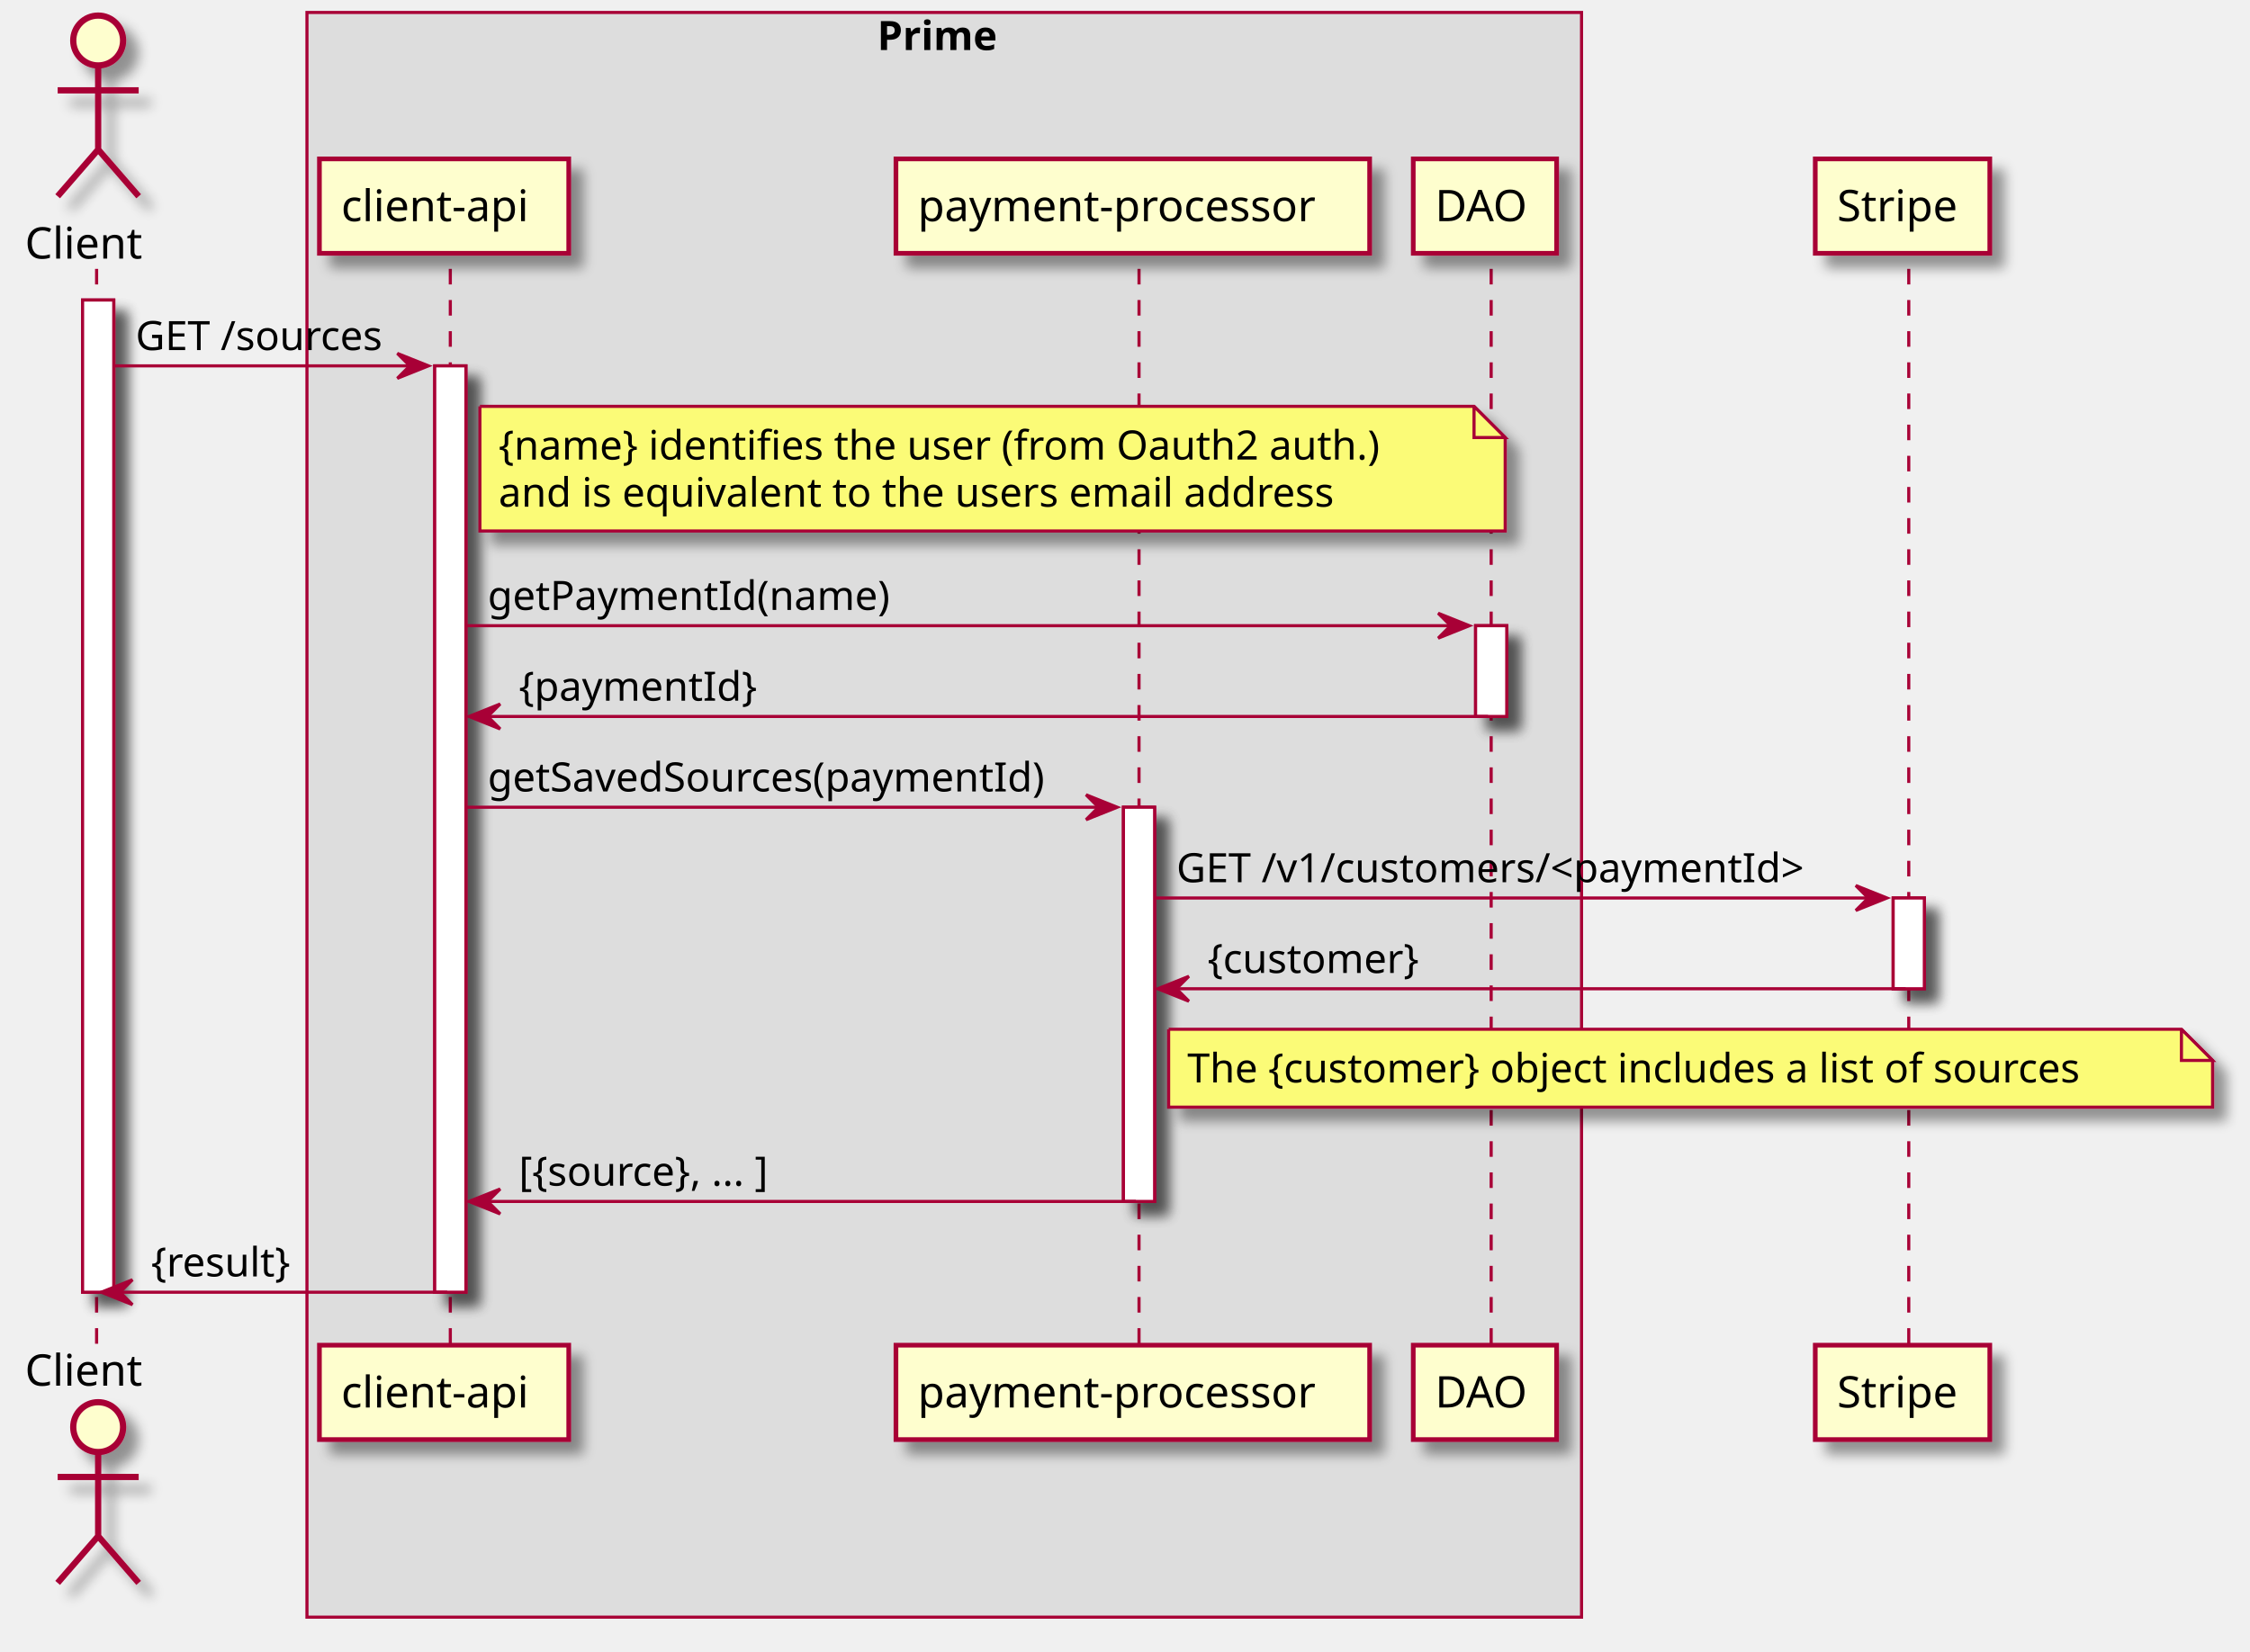
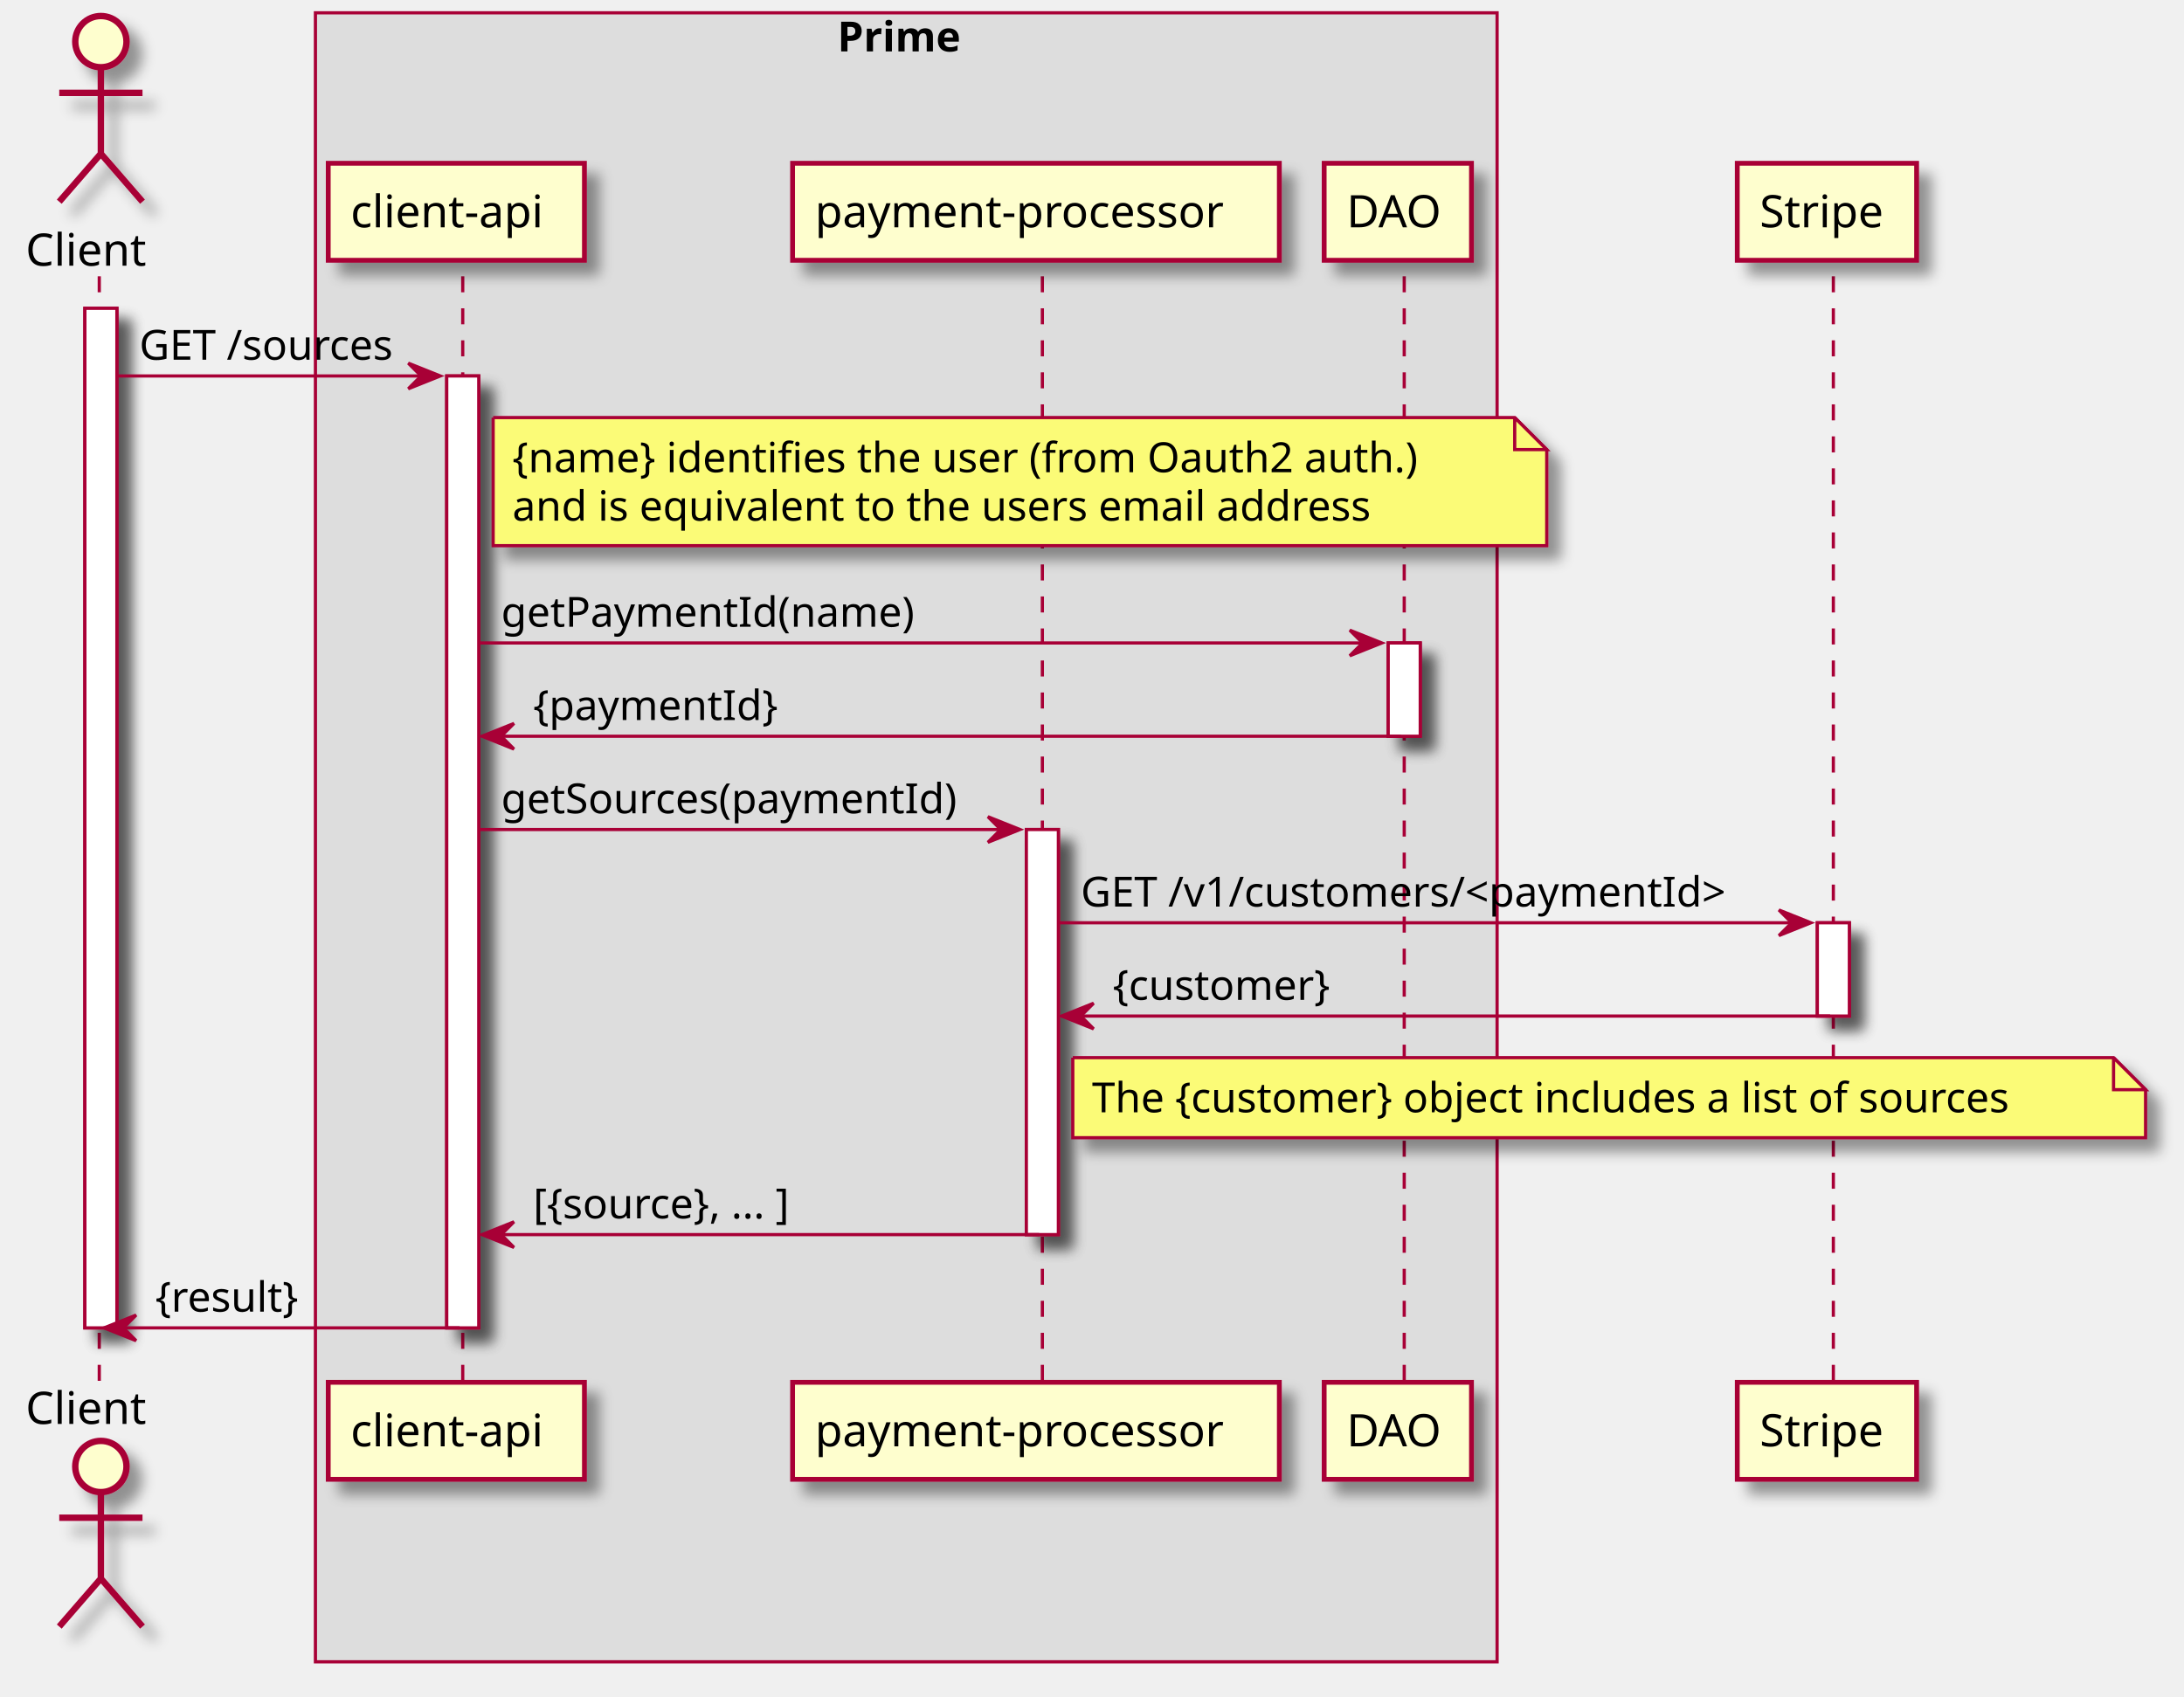
- <svg xmlns="http://www.w3.org/2000/svg" contentScriptType="application/ecmascript" contentStyleType="text/css" height="530px" preserveAspectRatio="none" style="width:722px;height:530px;" version="1.1" viewBox="0 0 722 530" width="722px" zoomAndPan="magnify">
+ <svg xmlns="http://www.w3.org/2000/svg" contentScriptType="application/ecmascript" contentStyleType="text/css" height="530px" preserveAspectRatio="none" style="width:682px;height:530px;" version="1.1" viewBox="0 0 682 530" width="682px" zoomAndPan="magnify">
  <defs>
-     <filter height="300%" id="f1k03ztkfhq18d" width="300%" x="-1" y="-1">
+     <filter height="300%" id="fqn2o80pf1mhm" width="300%" x="-1" y="-1">
      <feGaussianBlur result="blurOut" stdDeviation="2.0" />
      <feColorMatrix in="blurOut" result="blurOut2" type="matrix" values="0 0 0 0 0 0 0 0 0 0 0 0 0 0 0 0 0 0 .4 0" />
      <feOffset dx="4.0" dy="4.0" in="blurOut2" result="blurOut3" />
      <feBlend in="SourceGraphic" in2="blurOut3" mode="normal" />
    </filter>
  </defs>
  <g>
-     <rect fill="#DDDDDD" height="515.055" style="stroke: #A80036; stroke-width: 1.0;" width="409" x="98.5" y="4" />
-     <text fill="#000000" font-family="sans-serif" font-size="13" font-weight="bold" lengthAdjust="spacingAndGlyphs" textLength="43" x="281.5" y="16.067">Prime</text>
-     <rect fill="#FFFFFF" filter="url(#f1k03ztkfhq18d)" height="318.461" style="stroke: #A80036; stroke-width: 1.0;" width="10" x="26.5" y="96.297" />
-     <rect fill="#FFFFFF" filter="url(#f1k03ztkfhq18d)" height="297.328" style="stroke: #A80036; stroke-width: 1.0;" width="10" x="139.5" y="117.43" />
-     <rect fill="#FFFFFF" filter="url(#f1k03ztkfhq18d)" height="126.531" style="stroke: #A80036; stroke-width: 1.0;" width="10" x="360.5" y="259.094" />
-     <rect fill="#FFFFFF" filter="url(#f1k03ztkfhq18d)" height="29.133" style="stroke: #A80036; stroke-width: 1.0;" width="10" x="473.5" y="200.828" />
-     <rect fill="#FFFFFF" filter="url(#f1k03ztkfhq18d)" height="29.133" style="stroke: #A80036; stroke-width: 1.0;" width="10" x="607.5" y="288.227" />
+     <rect fill="#DDDDDD" height="515.055" style="stroke: #A80036; stroke-width: 1.0;" width="369" x="98.5" y="4" />
+     <text fill="#000000" font-family="sans-serif" font-size="13" font-weight="bold" lengthAdjust="spacingAndGlyphs" textLength="43" x="261.5" y="16.067">Prime</text>
+     <rect fill="#FFFFFF" filter="url(#fqn2o80pf1mhm)" height="318.461" style="stroke: #A80036; stroke-width: 1.0;" width="10" x="26.5" y="96.297" />
+     <rect fill="#FFFFFF" filter="url(#fqn2o80pf1mhm)" height="297.328" style="stroke: #A80036; stroke-width: 1.0;" width="10" x="139.5" y="117.43" />
+     <rect fill="#FFFFFF" filter="url(#fqn2o80pf1mhm)" height="126.531" style="stroke: #A80036; stroke-width: 1.0;" width="10" x="320.5" y="259.094" />
+     <rect fill="#FFFFFF" filter="url(#fqn2o80pf1mhm)" height="29.133" style="stroke: #A80036; stroke-width: 1.0;" width="10" x="433.5" y="200.828" />
+     <rect fill="#FFFFFF" filter="url(#fqn2o80pf1mhm)" height="29.133" style="stroke: #A80036; stroke-width: 1.0;" width="10" x="567.5" y="288.227" />
    <line style="stroke: #A80036; stroke-width: 1.0; stroke-dasharray: 5.0,5.0;" x1="31" x2="31" y1="86.297" y2="432.758" />
    <line style="stroke: #A80036; stroke-width: 1.0; stroke-dasharray: 5.0,5.0;" x1="144.5" x2="144.5" y1="86.297" y2="432.758" />
-     <line style="stroke: #A80036; stroke-width: 1.0; stroke-dasharray: 5.0,5.0;" x1="365.5" x2="365.5" y1="86.297" y2="432.758" />
-     <line style="stroke: #A80036; stroke-width: 1.0; stroke-dasharray: 5.0,5.0;" x1="478.5" x2="478.5" y1="86.297" y2="432.758" />
-     <line style="stroke: #A80036; stroke-width: 1.0; stroke-dasharray: 5.0,5.0;" x1="612.5" x2="612.5" y1="86.297" y2="432.758" />
+     <line style="stroke: #A80036; stroke-width: 1.0; stroke-dasharray: 5.0,5.0;" x1="325.5" x2="325.5" y1="86.297" y2="432.758" />
+     <line style="stroke: #A80036; stroke-width: 1.0; stroke-dasharray: 5.0,5.0;" x1="438.5" x2="438.5" y1="86.297" y2="432.758" />
+     <line style="stroke: #A80036; stroke-width: 1.0; stroke-dasharray: 5.0,5.0;" x1="572.5" x2="572.5" y1="86.297" y2="432.758" />
    <text fill="#000000" font-family="sans-serif" font-size="14" lengthAdjust="spacingAndGlyphs" textLength="41" x="8" y="82.995">Client</text>
-     <ellipse cx="31.5" cy="13" fill="#FEFECE" filter="url(#f1k03ztkfhq18d)" rx="8" ry="8" style="stroke: #A80036; stroke-width: 2.0;" />
-     <path d="M31.5,21 L31.5,48 M18.5,29 L44.5,29 M31.5,48 L18.5,63 M31.5,48 L44.5,63 " fill="none" filter="url(#f1k03ztkfhq18d)" style="stroke: #A80036; stroke-width: 2.0;" />
+     <ellipse cx="31.5" cy="13" fill="#FEFECE" filter="url(#fqn2o80pf1mhm)" rx="8" ry="8" style="stroke: #A80036; stroke-width: 2.0;" />
+     <path d="M31.5,21 L31.5,48 M18.5,29 L44.5,29 M31.5,48 L18.5,63 M31.5,48 L44.5,63 " fill="none" filter="url(#fqn2o80pf1mhm)" style="stroke: #A80036; stroke-width: 2.0;" />
    <text fill="#000000" font-family="sans-serif" font-size="14" lengthAdjust="spacingAndGlyphs" textLength="41" x="8" y="444.753">Client</text>
-     <ellipse cx="31.5" cy="458.055" fill="#FEFECE" filter="url(#f1k03ztkfhq18d)" rx="8" ry="8" style="stroke: #A80036; stroke-width: 2.0;" />
-     <path d="M31.5,466.055 L31.5,493.055 M18.5,474.055 L44.5,474.055 M31.5,493.055 L18.5,508.055 M31.5,493.055 L44.5,508.055 " fill="none" filter="url(#f1k03ztkfhq18d)" style="stroke: #A80036; stroke-width: 2.0;" />
-     <rect fill="#FEFECE" filter="url(#f1k03ztkfhq18d)" height="30.297" style="stroke: #A80036; stroke-width: 1.5;" width="80" x="102.5" y="51" />
+     <ellipse cx="31.5" cy="458.055" fill="#FEFECE" filter="url(#fqn2o80pf1mhm)" rx="8" ry="8" style="stroke: #A80036; stroke-width: 2.0;" />
+     <path d="M31.5,466.055 L31.5,493.055 M18.5,474.055 L44.5,474.055 M31.5,493.055 L18.5,508.055 M31.5,493.055 L44.5,508.055 " fill="none" filter="url(#fqn2o80pf1mhm)" style="stroke: #A80036; stroke-width: 2.0;" />
+     <rect fill="#FEFECE" filter="url(#fqn2o80pf1mhm)" height="30.297" style="stroke: #A80036; stroke-width: 1.5;" width="80" x="102.5" y="51" />
    <text fill="#000000" font-family="sans-serif" font-size="14" lengthAdjust="spacingAndGlyphs" textLength="66" x="109.5" y="70.995">client-api</text>
-     <rect fill="#FEFECE" filter="url(#f1k03ztkfhq18d)" height="30.297" style="stroke: #A80036; stroke-width: 1.5;" width="80" x="102.5" y="431.758" />
+     <rect fill="#FEFECE" filter="url(#fqn2o80pf1mhm)" height="30.297" style="stroke: #A80036; stroke-width: 1.5;" width="80" x="102.5" y="431.758" />
    <text fill="#000000" font-family="sans-serif" font-size="14" lengthAdjust="spacingAndGlyphs" textLength="66" x="109.5" y="451.753">client-api</text>
-     <rect fill="#FEFECE" filter="url(#f1k03ztkfhq18d)" height="30.297" style="stroke: #A80036; stroke-width: 1.5;" width="152" x="287.5" y="51" />
-     <text fill="#000000" font-family="sans-serif" font-size="14" lengthAdjust="spacingAndGlyphs" textLength="138" x="294.5" y="70.995">payment-processor</text>
-     <rect fill="#FEFECE" filter="url(#f1k03ztkfhq18d)" height="30.297" style="stroke: #A80036; stroke-width: 1.5;" width="152" x="287.5" y="431.758" />
-     <text fill="#000000" font-family="sans-serif" font-size="14" lengthAdjust="spacingAndGlyphs" textLength="138" x="294.5" y="451.753">payment-processor</text>
-     <rect fill="#FEFECE" filter="url(#f1k03ztkfhq18d)" height="30.297" style="stroke: #A80036; stroke-width: 1.5;" width="46" x="453.5" y="51" />
-     <text fill="#000000" font-family="sans-serif" font-size="14" lengthAdjust="spacingAndGlyphs" textLength="32" x="460.5" y="70.995">DAO</text>
-     <rect fill="#FEFECE" filter="url(#f1k03ztkfhq18d)" height="30.297" style="stroke: #A80036; stroke-width: 1.5;" width="46" x="453.5" y="431.758" />
-     <text fill="#000000" font-family="sans-serif" font-size="14" lengthAdjust="spacingAndGlyphs" textLength="32" x="460.5" y="451.753">DAO</text>
-     <rect fill="#FEFECE" filter="url(#f1k03ztkfhq18d)" height="30.297" style="stroke: #A80036; stroke-width: 1.5;" width="56" x="582.5" y="51" />
-     <text fill="#000000" font-family="sans-serif" font-size="14" lengthAdjust="spacingAndGlyphs" textLength="42" x="589.5" y="70.995">Stripe</text>
-     <rect fill="#FEFECE" filter="url(#f1k03ztkfhq18d)" height="30.297" style="stroke: #A80036; stroke-width: 1.5;" width="56" x="582.5" y="431.758" />
-     <text fill="#000000" font-family="sans-serif" font-size="14" lengthAdjust="spacingAndGlyphs" textLength="42" x="589.5" y="451.753">Stripe</text>
-     <rect fill="#FFFFFF" filter="url(#f1k03ztkfhq18d)" height="318.461" style="stroke: #A80036; stroke-width: 1.0;" width="10" x="26.5" y="96.297" />
-     <rect fill="#FFFFFF" filter="url(#f1k03ztkfhq18d)" height="297.328" style="stroke: #A80036; stroke-width: 1.0;" width="10" x="139.5" y="117.43" />
-     <rect fill="#FFFFFF" filter="url(#f1k03ztkfhq18d)" height="126.531" style="stroke: #A80036; stroke-width: 1.0;" width="10" x="360.5" y="259.094" />
-     <rect fill="#FFFFFF" filter="url(#f1k03ztkfhq18d)" height="29.133" style="stroke: #A80036; stroke-width: 1.0;" width="10" x="473.5" y="200.828" />
-     <rect fill="#FFFFFF" filter="url(#f1k03ztkfhq18d)" height="29.133" style="stroke: #A80036; stroke-width: 1.0;" width="10" x="607.5" y="288.227" />
+     <rect fill="#FEFECE" filter="url(#fqn2o80pf1mhm)" height="30.297" style="stroke: #A80036; stroke-width: 1.5;" width="152" x="247.5" y="51" />
+     <text fill="#000000" font-family="sans-serif" font-size="14" lengthAdjust="spacingAndGlyphs" textLength="138" x="254.5" y="70.995">payment-processor</text>
+     <rect fill="#FEFECE" filter="url(#fqn2o80pf1mhm)" height="30.297" style="stroke: #A80036; stroke-width: 1.5;" width="152" x="247.5" y="431.758" />
+     <text fill="#000000" font-family="sans-serif" font-size="14" lengthAdjust="spacingAndGlyphs" textLength="138" x="254.5" y="451.753">payment-processor</text>
+     <rect fill="#FEFECE" filter="url(#fqn2o80pf1mhm)" height="30.297" style="stroke: #A80036; stroke-width: 1.5;" width="46" x="413.5" y="51" />
+     <text fill="#000000" font-family="sans-serif" font-size="14" lengthAdjust="spacingAndGlyphs" textLength="32" x="420.5" y="70.995">DAO</text>
+     <rect fill="#FEFECE" filter="url(#fqn2o80pf1mhm)" height="30.297" style="stroke: #A80036; stroke-width: 1.5;" width="46" x="413.5" y="431.758" />
+     <text fill="#000000" font-family="sans-serif" font-size="14" lengthAdjust="spacingAndGlyphs" textLength="32" x="420.5" y="451.753">DAO</text>
+     <rect fill="#FEFECE" filter="url(#fqn2o80pf1mhm)" height="30.297" style="stroke: #A80036; stroke-width: 1.5;" width="56" x="542.5" y="51" />
+     <text fill="#000000" font-family="sans-serif" font-size="14" lengthAdjust="spacingAndGlyphs" textLength="42" x="549.5" y="70.995">Stripe</text>
+     <rect fill="#FEFECE" filter="url(#fqn2o80pf1mhm)" height="30.297" style="stroke: #A80036; stroke-width: 1.5;" width="56" x="542.5" y="431.758" />
+     <text fill="#000000" font-family="sans-serif" font-size="14" lengthAdjust="spacingAndGlyphs" textLength="42" x="549.5" y="451.753">Stripe</text>
+     <rect fill="#FFFFFF" filter="url(#fqn2o80pf1mhm)" height="318.461" style="stroke: #A80036; stroke-width: 1.0;" width="10" x="26.5" y="96.297" />
+     <rect fill="#FFFFFF" filter="url(#fqn2o80pf1mhm)" height="297.328" style="stroke: #A80036; stroke-width: 1.0;" width="10" x="139.5" y="117.43" />
+     <rect fill="#FFFFFF" filter="url(#fqn2o80pf1mhm)" height="126.531" style="stroke: #A80036; stroke-width: 1.0;" width="10" x="320.5" y="259.094" />
+     <rect fill="#FFFFFF" filter="url(#fqn2o80pf1mhm)" height="29.133" style="stroke: #A80036; stroke-width: 1.0;" width="10" x="433.5" y="200.828" />
+     <rect fill="#FFFFFF" filter="url(#fqn2o80pf1mhm)" height="29.133" style="stroke: #A80036; stroke-width: 1.0;" width="10" x="567.5" y="288.227" />
    <polygon fill="#A80036" points="127.5,113.43,137.5,117.43,127.5,121.43,131.5,117.43" style="stroke: #A80036; stroke-width: 1.0;" />
    <line style="stroke: #A80036; stroke-width: 1.0;" x1="36.5" x2="133.5" y1="117.43" y2="117.43" />
    <text fill="#000000" font-family="sans-serif" font-size="13" lengthAdjust="spacingAndGlyphs" textLength="84" x="43.5" y="112.364">GET /sources</text>
-     <path d="M154,130.43 L154,170.43 L483,170.43 L483,140.43 L473,130.43 L154,130.43 " fill="#FBFB77" filter="url(#f1k03ztkfhq18d)" style="stroke: #A80036; stroke-width: 1.0;" />
+     <path d="M154,130.43 L154,170.43 L483,170.43 L483,140.43 L473,130.43 L154,130.43 " fill="#FBFB77" filter="url(#fqn2o80pf1mhm)" style="stroke: #A80036; stroke-width: 1.0;" />
    <path d="M473,130.43 L473,140.43 L483,140.43 L473,130.43 " fill="#FBFB77" style="stroke: #A80036; stroke-width: 1.0;" />
    <text fill="#000000" font-family="sans-serif" font-size="13" lengthAdjust="spacingAndGlyphs" textLength="308" x="160" y="147.497">{name} identifies the user (from Oauth2 auth.)</text>
    <text fill="#000000" font-family="sans-serif" font-size="13" lengthAdjust="spacingAndGlyphs" textLength="289" x="160" y="162.629">and is equivalent to the users email address</text>
-     <polygon fill="#A80036" points="461.5,196.828,471.5,200.828,461.5,204.828,465.5,200.828" style="stroke: #A80036; stroke-width: 1.0;" />
-     <line style="stroke: #A80036; stroke-width: 1.0;" x1="149.5" x2="467.5" y1="200.828" y2="200.828" />
+     <polygon fill="#A80036" points="421.5,196.828,431.5,200.828,421.5,204.828,425.5,200.828" style="stroke: #A80036; stroke-width: 1.0;" />
+     <line style="stroke: #A80036; stroke-width: 1.0;" x1="149.5" x2="427.5" y1="200.828" y2="200.828" />
    <text fill="#000000" font-family="sans-serif" font-size="13" lengthAdjust="spacingAndGlyphs" textLength="138" x="156.5" y="195.762">getPaymentId(name)</text>
    <polygon fill="#A80036" points="160.5,225.961,150.5,229.961,160.5,233.961,156.5,229.961" style="stroke: #A80036; stroke-width: 1.0;" />
-     <line style="stroke: #A80036; stroke-width: 1.0;" x1="154.5" x2="477.5" y1="229.961" y2="229.961" />
+     <line style="stroke: #A80036; stroke-width: 1.0;" x1="154.5" x2="437.5" y1="229.961" y2="229.961" />
    <text fill="#000000" font-family="sans-serif" font-size="13" lengthAdjust="spacingAndGlyphs" textLength="86" x="166.5" y="224.895">{paymentId}</text>
-     <polygon fill="#A80036" points="348.5,255.094,358.5,259.094,348.5,263.094,352.5,259.094" style="stroke: #A80036; stroke-width: 1.0;" />
-     <line style="stroke: #A80036; stroke-width: 1.0;" x1="149.5" x2="354.5" y1="259.094" y2="259.094" />
-     <text fill="#000000" font-family="sans-serif" font-size="13" lengthAdjust="spacingAndGlyphs" textLength="192" x="156.5" y="254.028">getSavedSources(paymentId)</text>
-     <polygon fill="#A80036" points="595.5,284.227,605.5,288.227,595.5,292.227,599.5,288.227" style="stroke: #A80036; stroke-width: 1.0;" />
-     <line style="stroke: #A80036; stroke-width: 1.0;" x1="370.5" x2="601.5" y1="288.227" y2="288.227" />
-     <text fill="#000000" font-family="sans-serif" font-size="13" lengthAdjust="spacingAndGlyphs" textLength="218" x="377.5" y="283.161">GET /v1/customers/&lt;paymentId&gt;</text>
-     <polygon fill="#A80036" points="381.5,313.359,371.5,317.359,381.5,321.359,377.5,317.359" style="stroke: #A80036; stroke-width: 1.0;" />
-     <line style="stroke: #A80036; stroke-width: 1.0;" x1="375.5" x2="611.5" y1="317.359" y2="317.359" />
-     <text fill="#000000" font-family="sans-serif" font-size="13" lengthAdjust="spacingAndGlyphs" textLength="77" x="387.5" y="312.293">{customer}</text>
-     <path d="M375,330.359 L375,355.359 L710,355.359 L710,340.359 L700,330.359 L375,330.359 " fill="#FBFB77" filter="url(#f1k03ztkfhq18d)" style="stroke: #A80036; stroke-width: 1.0;" />
-     <path d="M700,330.359 L700,340.359 L710,340.359 L700,330.359 " fill="#FBFB77" style="stroke: #A80036; stroke-width: 1.0;" />
-     <text fill="#000000" font-family="sans-serif" font-size="13" lengthAdjust="spacingAndGlyphs" textLength="314" x="381" y="347.426">The {customer} object includes a list of sources</text>
+     <polygon fill="#A80036" points="308.5,255.094,318.5,259.094,308.5,263.094,312.5,259.094" style="stroke: #A80036; stroke-width: 1.0;" />
+     <line style="stroke: #A80036; stroke-width: 1.0;" x1="149.5" x2="314.5" y1="259.094" y2="259.094" />
+     <text fill="#000000" font-family="sans-serif" font-size="13" lengthAdjust="spacingAndGlyphs" textLength="152" x="156.5" y="254.028">getSources(paymentId)</text>
+     <polygon fill="#A80036" points="555.5,284.227,565.5,288.227,555.5,292.227,559.5,288.227" style="stroke: #A80036; stroke-width: 1.0;" />
+     <line style="stroke: #A80036; stroke-width: 1.0;" x1="330.5" x2="561.5" y1="288.227" y2="288.227" />
+     <text fill="#000000" font-family="sans-serif" font-size="13" lengthAdjust="spacingAndGlyphs" textLength="218" x="337.5" y="283.161">GET /v1/customers/&lt;paymentId&gt;</text>
+     <polygon fill="#A80036" points="341.5,313.359,331.5,317.359,341.5,321.359,337.5,317.359" style="stroke: #A80036; stroke-width: 1.0;" />
+     <line style="stroke: #A80036; stroke-width: 1.0;" x1="335.5" x2="571.5" y1="317.359" y2="317.359" />
+     <text fill="#000000" font-family="sans-serif" font-size="13" lengthAdjust="spacingAndGlyphs" textLength="77" x="347.5" y="312.293">{customer}</text>
+     <path d="M335,330.359 L335,355.359 L670,355.359 L670,340.359 L660,330.359 L335,330.359 " fill="#FBFB77" filter="url(#fqn2o80pf1mhm)" style="stroke: #A80036; stroke-width: 1.0;" />
+     <path d="M660,330.359 L660,340.359 L670,340.359 L660,330.359 " fill="#FBFB77" style="stroke: #A80036; stroke-width: 1.0;" />
+     <text fill="#000000" font-family="sans-serif" font-size="13" lengthAdjust="spacingAndGlyphs" textLength="314" x="341" y="347.426">The {customer} object includes a list of sources</text>
    <polygon fill="#A80036" points="160.5,381.625,150.5,385.625,160.5,389.625,156.5,385.625" style="stroke: #A80036; stroke-width: 1.0;" />
-     <line style="stroke: #A80036; stroke-width: 1.0;" x1="154.5" x2="364.5" y1="385.625" y2="385.625" />
+     <line style="stroke: #A80036; stroke-width: 1.0;" x1="154.5" x2="324.5" y1="385.625" y2="385.625" />
    <text fill="#000000" font-family="sans-serif" font-size="13" lengthAdjust="spacingAndGlyphs" textLength="93" x="166.5" y="380.559">[{source}, ... ]</text>
    <polygon fill="#A80036" points="42.5,410.758,32.5,414.758,42.5,418.758,38.5,414.758" style="stroke: #A80036; stroke-width: 1.0;" />
    <line style="stroke: #A80036; stroke-width: 1.0;" x1="36.5" x2="143.5" y1="414.758" y2="414.758" />
    <text fill="#000000" font-family="sans-serif" font-size="13" lengthAdjust="spacingAndGlyphs" textLength="53" x="48.5" y="409.692">{result}</text>
  </g>
</svg>
